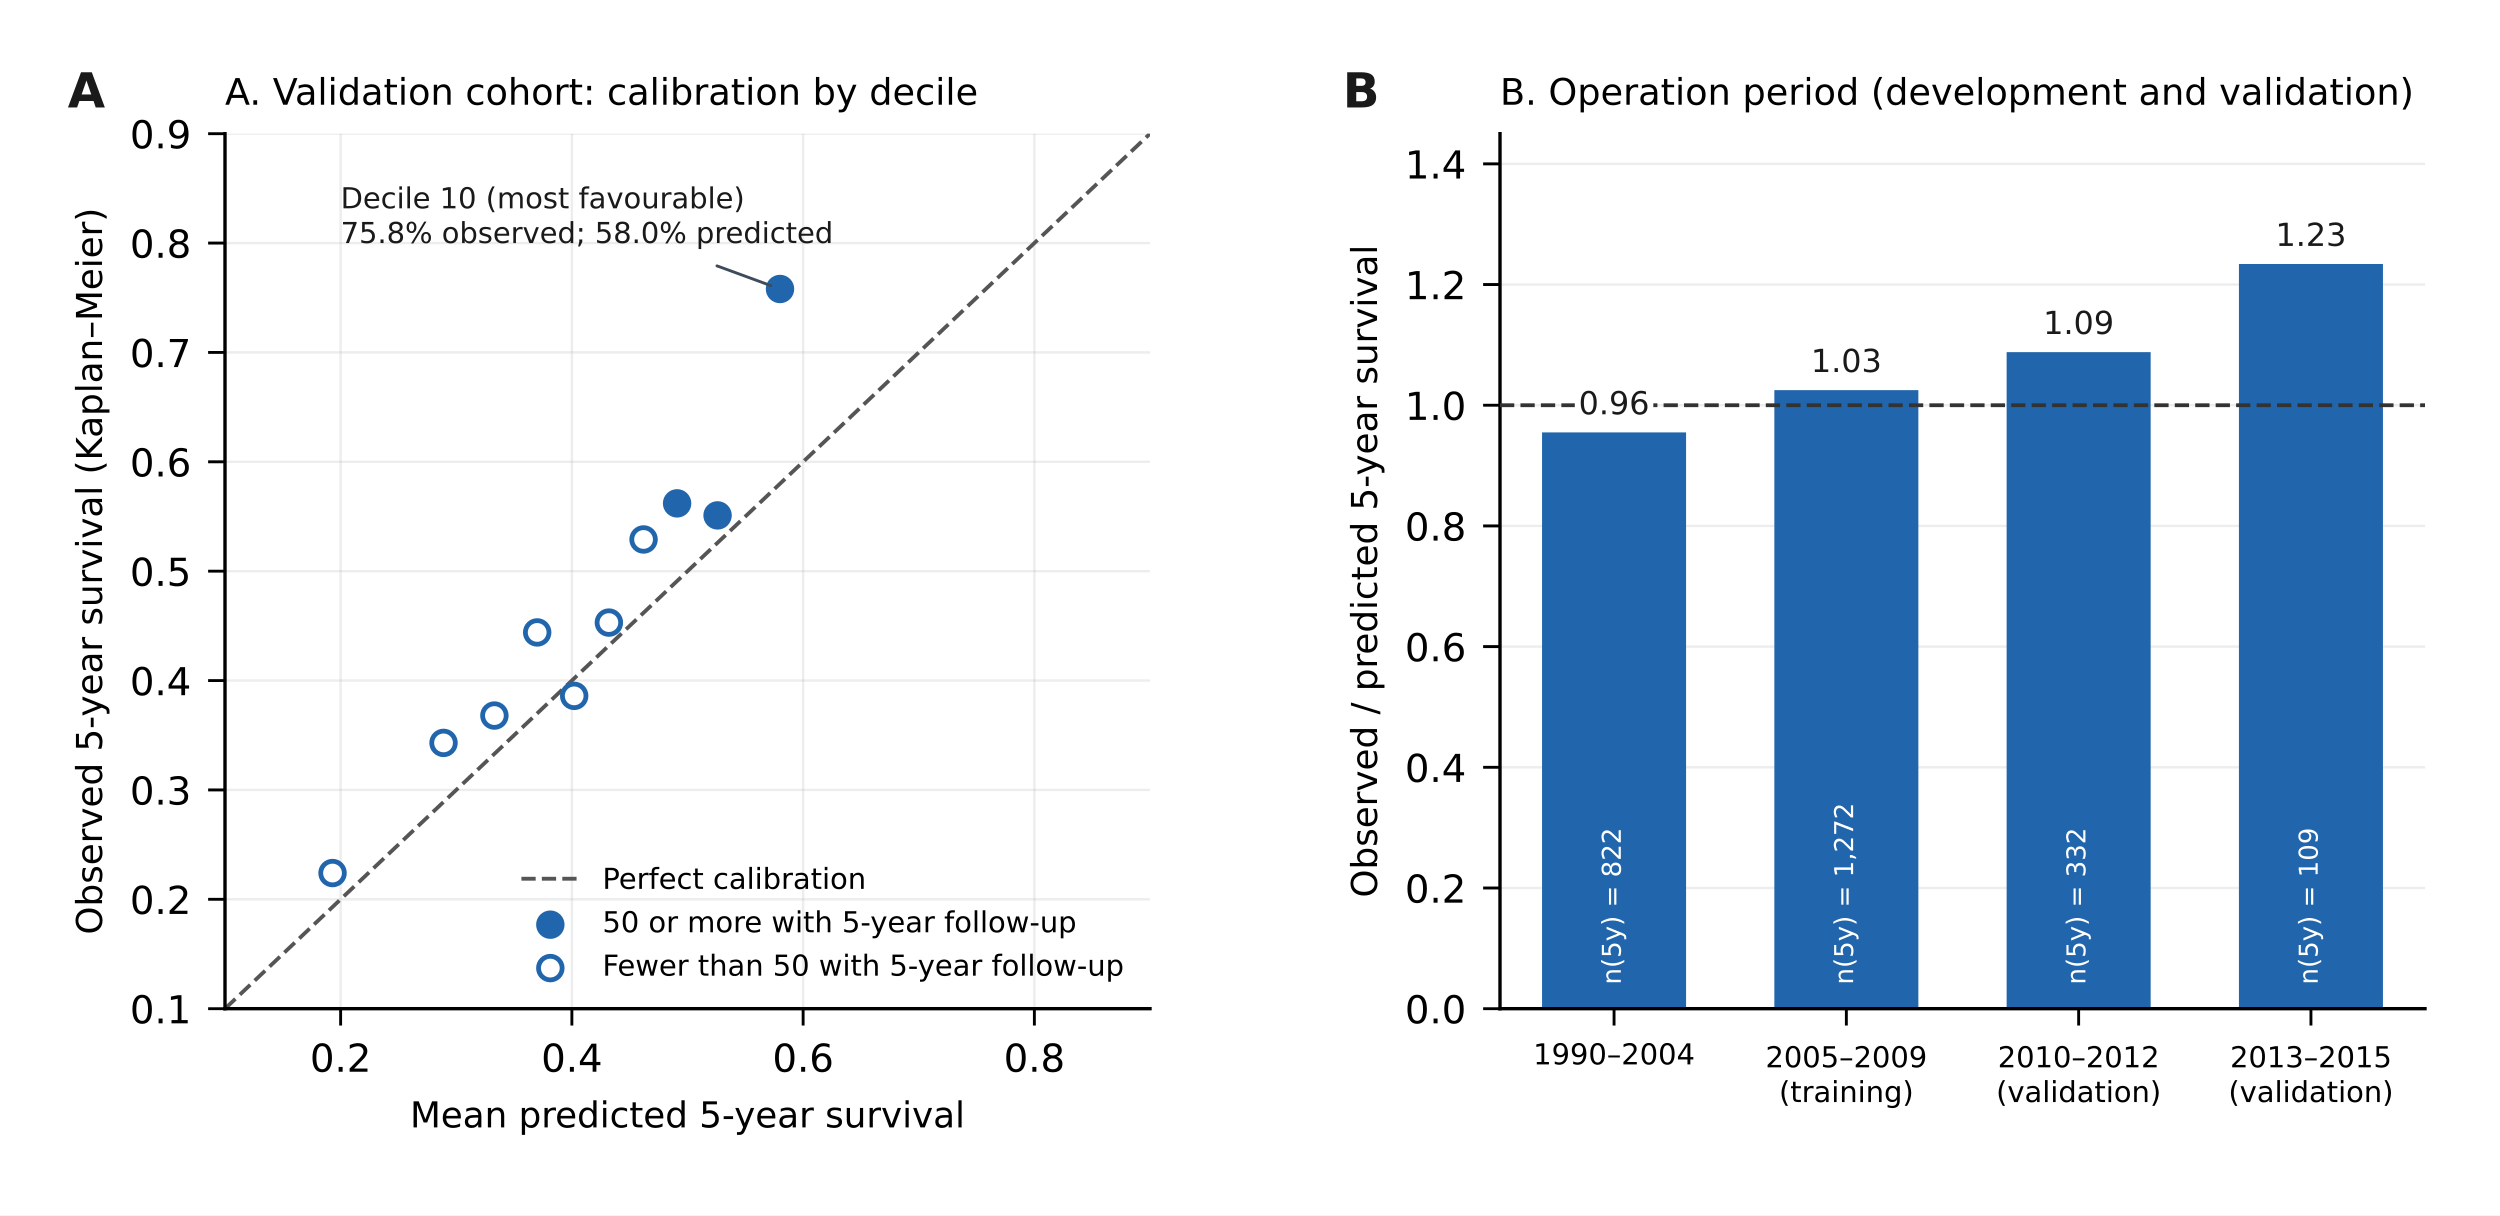
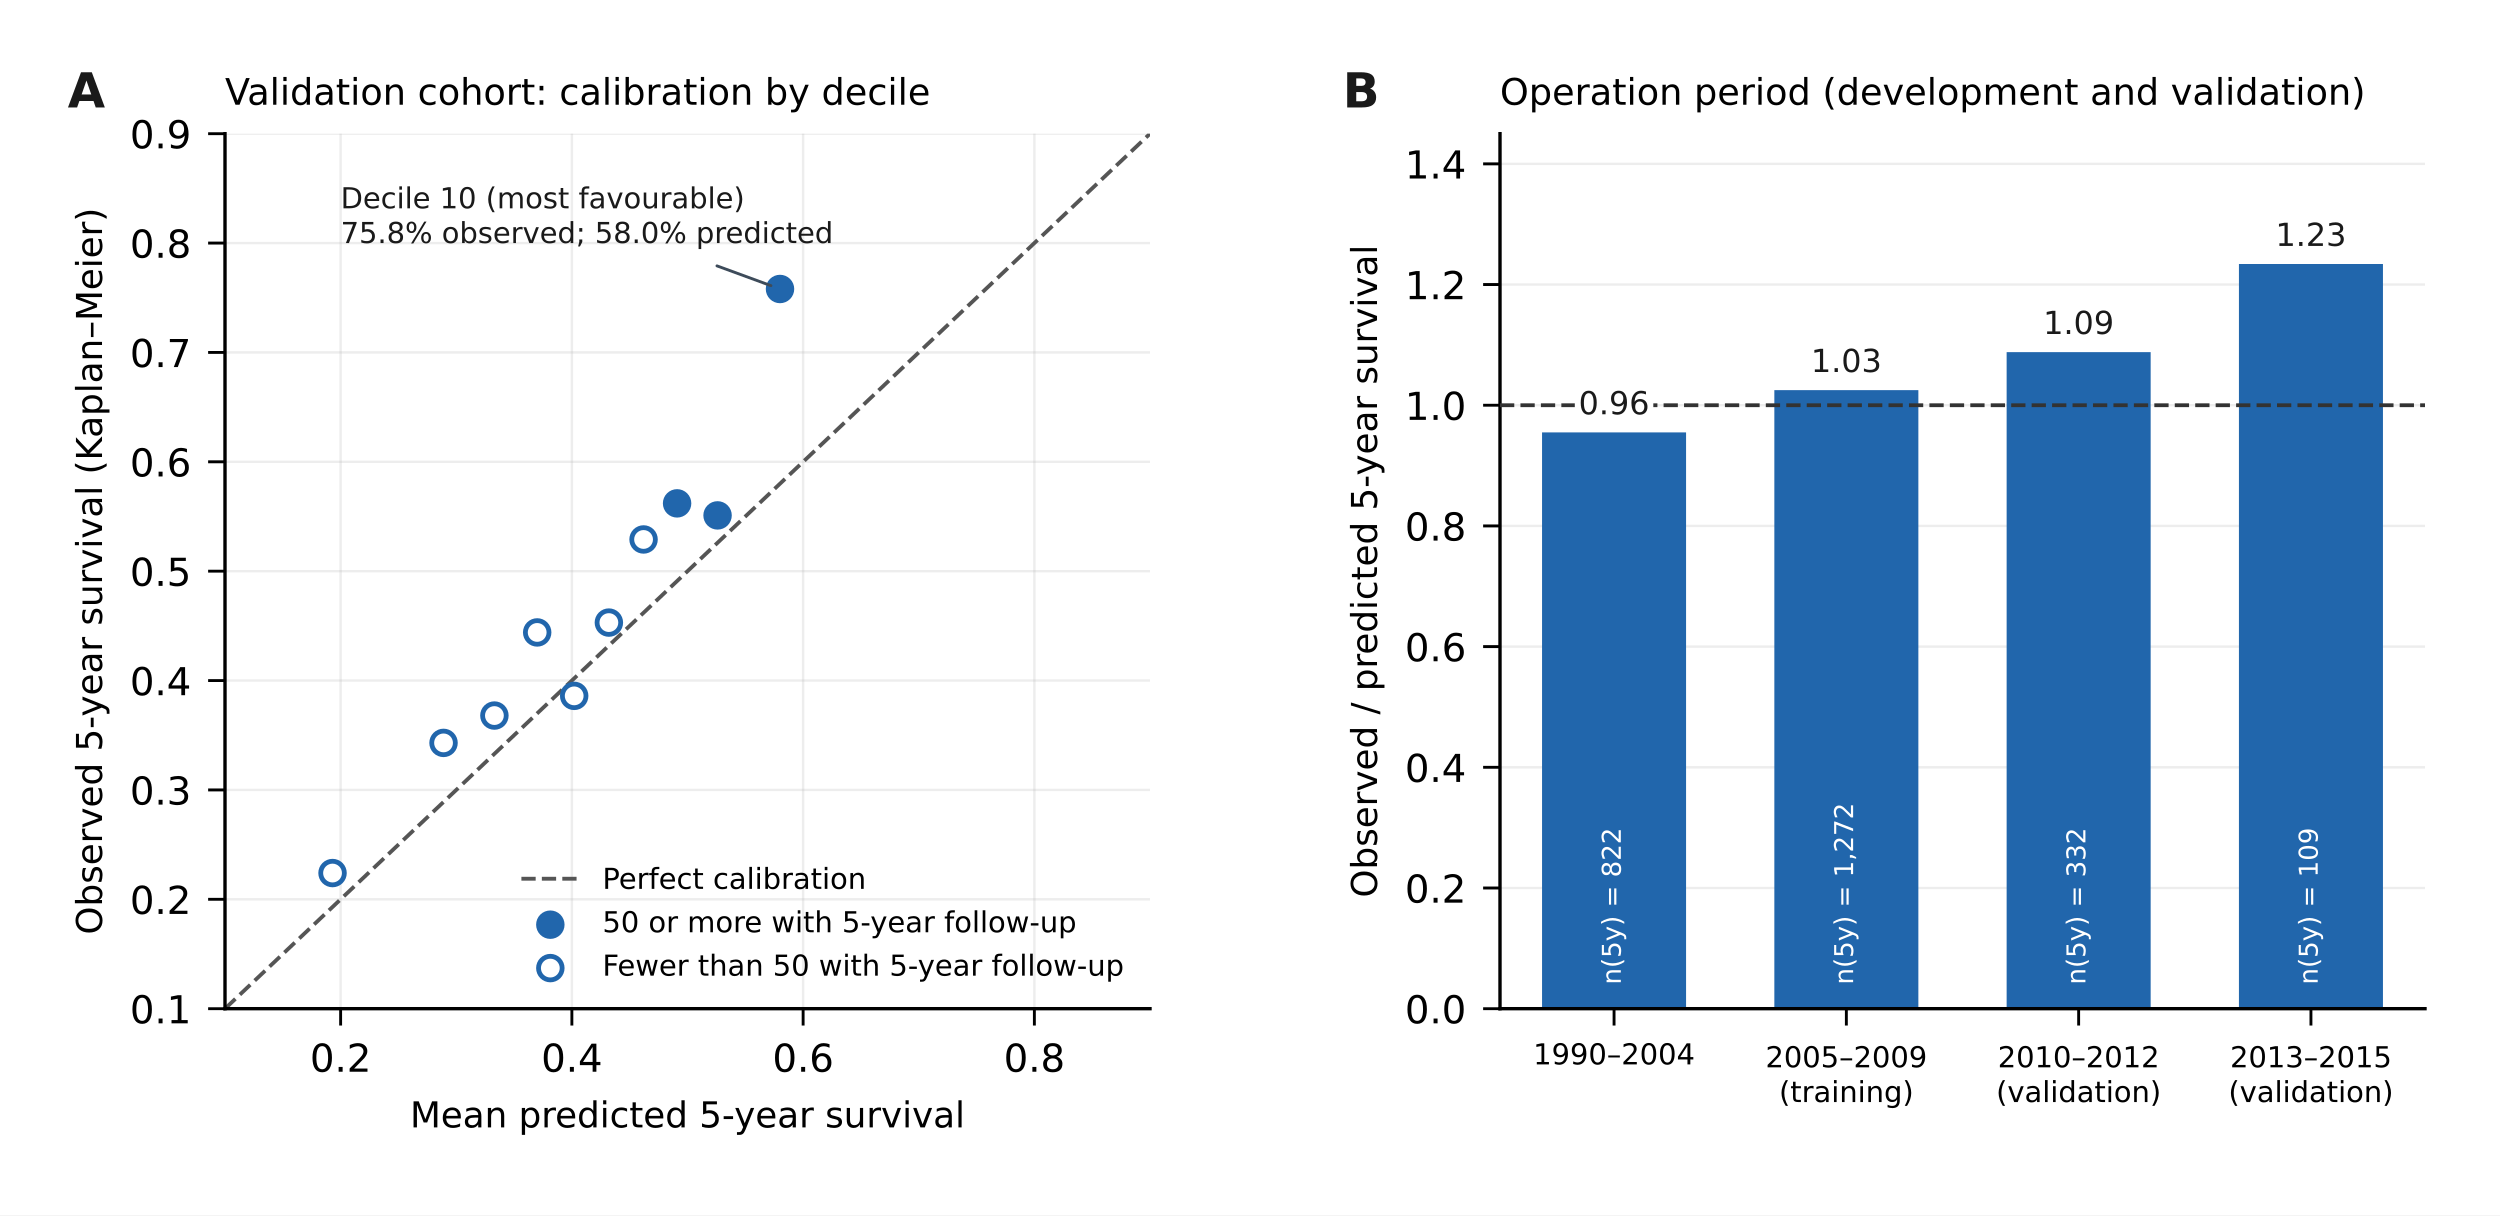
<svg xmlns="http://www.w3.org/2000/svg" xmlns:xlink="http://www.w3.org/1999/xlink" width="518.4pt" height="252pt" viewBox="0 0 518.4 252" version="1.1">
  <defs>
    <style type="text/css">*{stroke-linejoin: round; stroke-linecap: butt}</style>
  </defs>
  <g id="figure_1">
    <g id="patch_1">
      <path d="M 0 252  L 518.4 252  L 518.4 0  L 0 0  z " style="fill: #ffffff" />
    </g>
    <g id="axes_1">
      <g id="patch_2">
        <path d="M 46.656 209.16  L 238.464 209.16  L 238.464 27.72  L 46.656 27.72  z " style="fill: #ffffff" />
      </g>
      <g id="matplotlib.axis_1">
        <g id="xtick_1">
          <g id="line2d_1">
-             <path d="M 70.632 209.16  L 70.632 27.72  " clip-path="url(#p71b732b2de)" style="fill: none; stroke: #b0b0b0; stroke-opacity: 0.22; stroke-width: 0.5; stroke-linecap: square" />
+             <path d="M 70.632 209.16  L 70.632 27.72  " clip-path="url(#pbec23ece6a)" style="fill: none; stroke: #b0b0b0; stroke-opacity: 0.22; stroke-width: 0.5; stroke-linecap: square" />
          </g>
          <g id="line2d_2">
            <defs>
-               <path id="mff56f81a04" d="M 0 0  L 0 3.5  " style="stroke: #000000; stroke-width: 0.6" />
+               <path id="m0b544e9e5b" d="M 0 0  L 0 3.5  " style="stroke: #000000; stroke-width: 0.6" />
            </defs>
            <g>
-               <use xlink:href="#mff56f81a04" x="70.632" y="209.16" style="stroke: #000000; stroke-width: 0.6" />
+               <use xlink:href="#m0b544e9e5b" x="70.632" y="209.16" style="stroke: #000000; stroke-width: 0.6" />
            </g>
          </g>
          <g id="text_1">
            <text style="font-size: 8px; font-family: 'DejaVu Sans'; text-anchor: middle" x="70.632" y="222.238" transform="rotate(-0 70.632 222.2381)">0.2</text>
          </g>
        </g>
        <g id="xtick_2">
          <g id="line2d_3">
-             <path d="M 118.584 209.16  L 118.584 27.72  " clip-path="url(#p71b732b2de)" style="fill: none; stroke: #b0b0b0; stroke-opacity: 0.22; stroke-width: 0.5; stroke-linecap: square" />
+             <path d="M 118.584 209.16  L 118.584 27.72  " clip-path="url(#pbec23ece6a)" style="fill: none; stroke: #b0b0b0; stroke-opacity: 0.22; stroke-width: 0.5; stroke-linecap: square" />
          </g>
          <g id="line2d_4">
            <g>
-               <use xlink:href="#mff56f81a04" x="118.584" y="209.16" style="stroke: #000000; stroke-width: 0.6" />
+               <use xlink:href="#m0b544e9e5b" x="118.584" y="209.16" style="stroke: #000000; stroke-width: 0.6" />
            </g>
          </g>
          <g id="text_2">
            <text style="font-size: 8px; font-family: 'DejaVu Sans'; text-anchor: middle" x="118.584" y="222.238" transform="rotate(-0 118.584 222.2381)">0.4</text>
          </g>
        </g>
        <g id="xtick_3">
          <g id="line2d_5">
-             <path d="M 166.536 209.16  L 166.536 27.72  " clip-path="url(#p71b732b2de)" style="fill: none; stroke: #b0b0b0; stroke-opacity: 0.22; stroke-width: 0.5; stroke-linecap: square" />
+             <path d="M 166.536 209.16  L 166.536 27.72  " clip-path="url(#pbec23ece6a)" style="fill: none; stroke: #b0b0b0; stroke-opacity: 0.22; stroke-width: 0.5; stroke-linecap: square" />
          </g>
          <g id="line2d_6">
            <g>
-               <use xlink:href="#mff56f81a04" x="166.536" y="209.16" style="stroke: #000000; stroke-width: 0.6" />
+               <use xlink:href="#m0b544e9e5b" x="166.536" y="209.16" style="stroke: #000000; stroke-width: 0.6" />
            </g>
          </g>
          <g id="text_3">
            <text style="font-size: 8px; font-family: 'DejaVu Sans'; text-anchor: middle" x="166.536" y="222.238" transform="rotate(-0 166.536 222.2381)">0.6</text>
          </g>
        </g>
        <g id="xtick_4">
          <g id="line2d_7">
-             <path d="M 214.488 209.16  L 214.488 27.72  " clip-path="url(#p71b732b2de)" style="fill: none; stroke: #b0b0b0; stroke-opacity: 0.22; stroke-width: 0.5; stroke-linecap: square" />
+             <path d="M 214.488 209.16  L 214.488 27.72  " clip-path="url(#pbec23ece6a)" style="fill: none; stroke: #b0b0b0; stroke-opacity: 0.22; stroke-width: 0.5; stroke-linecap: square" />
          </g>
          <g id="line2d_8">
            <g>
-               <use xlink:href="#mff56f81a04" x="214.488" y="209.16" style="stroke: #000000; stroke-width: 0.6" />
+               <use xlink:href="#m0b544e9e5b" x="214.488" y="209.16" style="stroke: #000000; stroke-width: 0.6" />
            </g>
          </g>
          <g id="text_4">
            <text style="font-size: 8px; font-family: 'DejaVu Sans'; text-anchor: middle" x="214.488" y="222.238" transform="rotate(-0 214.488 222.2381)">0.8</text>
          </g>
        </g>
        <g id="text_5">
          <text style="font-size: 7.4px; font-family: 'DejaVu Sans'; text-anchor: middle" x="142.56" y="233.783" transform="rotate(-0 142.56 233.7828)">Mean predicted 5-year survival</text>
        </g>
      </g>
      <g id="matplotlib.axis_2">
        <g id="ytick_1">
          <g id="line2d_9">
-             <path d="M 46.656 209.16  L 238.464 209.16  " clip-path="url(#p71b732b2de)" style="fill: none; stroke: #b0b0b0; stroke-opacity: 0.22; stroke-width: 0.5; stroke-linecap: square" />
+             <path d="M 46.656 209.16  L 238.464 209.16  " clip-path="url(#pbec23ece6a)" style="fill: none; stroke: #b0b0b0; stroke-opacity: 0.22; stroke-width: 0.5; stroke-linecap: square" />
          </g>
          <g id="line2d_10">
            <defs>
-               <path id="ma562babab3" d="M 0 0  L -3.5 0  " style="stroke: #000000; stroke-width: 0.6" />
+               <path id="mecd8dc5de2" d="M 0 0  L -3.5 0  " style="stroke: #000000; stroke-width: 0.6" />
            </defs>
            <g>
-               <use xlink:href="#ma562babab3" x="46.656" y="209.16" style="stroke: #000000; stroke-width: 0.6" />
+               <use xlink:href="#mecd8dc5de2" x="46.656" y="209.16" style="stroke: #000000; stroke-width: 0.6" />
            </g>
          </g>
          <g id="text_6">
            <text style="font-size: 8px; font-family: 'DejaVu Sans'; text-anchor: end" x="39.656" y="212.199" transform="rotate(-0 39.656 212.1991)">0.1</text>
          </g>
        </g>
        <g id="ytick_2">
          <g id="line2d_11">
-             <path d="M 46.656 186.48  L 238.464 186.48  " clip-path="url(#p71b732b2de)" style="fill: none; stroke: #b0b0b0; stroke-opacity: 0.22; stroke-width: 0.5; stroke-linecap: square" />
+             <path d="M 46.656 186.48  L 238.464 186.48  " clip-path="url(#pbec23ece6a)" style="fill: none; stroke: #b0b0b0; stroke-opacity: 0.22; stroke-width: 0.5; stroke-linecap: square" />
          </g>
          <g id="line2d_12">
            <g>
-               <use xlink:href="#ma562babab3" x="46.656" y="186.48" style="stroke: #000000; stroke-width: 0.6" />
+               <use xlink:href="#mecd8dc5de2" x="46.656" y="186.48" style="stroke: #000000; stroke-width: 0.6" />
            </g>
          </g>
          <g id="text_7">
            <text style="font-size: 8px; font-family: 'DejaVu Sans'; text-anchor: end" x="39.656" y="189.519" transform="rotate(-0 39.656 189.5191)">0.2</text>
          </g>
        </g>
        <g id="ytick_3">
          <g id="line2d_13">
-             <path d="M 46.656 163.8  L 238.464 163.8  " clip-path="url(#p71b732b2de)" style="fill: none; stroke: #b0b0b0; stroke-opacity: 0.22; stroke-width: 0.5; stroke-linecap: square" />
+             <path d="M 46.656 163.8  L 238.464 163.8  " clip-path="url(#pbec23ece6a)" style="fill: none; stroke: #b0b0b0; stroke-opacity: 0.22; stroke-width: 0.5; stroke-linecap: square" />
          </g>
          <g id="line2d_14">
            <g>
-               <use xlink:href="#ma562babab3" x="46.656" y="163.8" style="stroke: #000000; stroke-width: 0.6" />
+               <use xlink:href="#mecd8dc5de2" x="46.656" y="163.8" style="stroke: #000000; stroke-width: 0.6" />
            </g>
          </g>
          <g id="text_8">
            <text style="font-size: 8px; font-family: 'DejaVu Sans'; text-anchor: end" x="39.656" y="166.839" transform="rotate(-0 39.656 166.8391)">0.3</text>
          </g>
        </g>
        <g id="ytick_4">
          <g id="line2d_15">
-             <path d="M 46.656 141.12  L 238.464 141.12  " clip-path="url(#p71b732b2de)" style="fill: none; stroke: #b0b0b0; stroke-opacity: 0.22; stroke-width: 0.5; stroke-linecap: square" />
+             <path d="M 46.656 141.12  L 238.464 141.12  " clip-path="url(#pbec23ece6a)" style="fill: none; stroke: #b0b0b0; stroke-opacity: 0.22; stroke-width: 0.5; stroke-linecap: square" />
          </g>
          <g id="line2d_16">
            <g>
-               <use xlink:href="#ma562babab3" x="46.656" y="141.12" style="stroke: #000000; stroke-width: 0.6" />
+               <use xlink:href="#mecd8dc5de2" x="46.656" y="141.12" style="stroke: #000000; stroke-width: 0.6" />
            </g>
          </g>
          <g id="text_9">
            <text style="font-size: 8px; font-family: 'DejaVu Sans'; text-anchor: end" x="39.656" y="144.159" transform="rotate(-0 39.656 144.1591)">0.4</text>
          </g>
        </g>
        <g id="ytick_5">
          <g id="line2d_17">
-             <path d="M 46.656 118.44  L 238.464 118.44  " clip-path="url(#p71b732b2de)" style="fill: none; stroke: #b0b0b0; stroke-opacity: 0.22; stroke-width: 0.5; stroke-linecap: square" />
+             <path d="M 46.656 118.44  L 238.464 118.44  " clip-path="url(#pbec23ece6a)" style="fill: none; stroke: #b0b0b0; stroke-opacity: 0.22; stroke-width: 0.5; stroke-linecap: square" />
          </g>
          <g id="line2d_18">
            <g>
-               <use xlink:href="#ma562babab3" x="46.656" y="118.44" style="stroke: #000000; stroke-width: 0.6" />
+               <use xlink:href="#mecd8dc5de2" x="46.656" y="118.44" style="stroke: #000000; stroke-width: 0.6" />
            </g>
          </g>
          <g id="text_10">
            <text style="font-size: 8px; font-family: 'DejaVu Sans'; text-anchor: end" x="39.656" y="121.479" transform="rotate(-0 39.656 121.4791)">0.5</text>
          </g>
        </g>
        <g id="ytick_6">
          <g id="line2d_19">
-             <path d="M 46.656 95.76  L 238.464 95.76  " clip-path="url(#p71b732b2de)" style="fill: none; stroke: #b0b0b0; stroke-opacity: 0.22; stroke-width: 0.5; stroke-linecap: square" />
+             <path d="M 46.656 95.76  L 238.464 95.76  " clip-path="url(#pbec23ece6a)" style="fill: none; stroke: #b0b0b0; stroke-opacity: 0.22; stroke-width: 0.5; stroke-linecap: square" />
          </g>
          <g id="line2d_20">
            <g>
-               <use xlink:href="#ma562babab3" x="46.656" y="95.76" style="stroke: #000000; stroke-width: 0.6" />
+               <use xlink:href="#mecd8dc5de2" x="46.656" y="95.76" style="stroke: #000000; stroke-width: 0.6" />
            </g>
          </g>
          <g id="text_11">
            <text style="font-size: 8px; font-family: 'DejaVu Sans'; text-anchor: end" x="39.656" y="98.799" transform="rotate(-0 39.656 98.79906)">0.6</text>
          </g>
        </g>
        <g id="ytick_7">
          <g id="line2d_21">
-             <path d="M 46.656 73.08  L 238.464 73.08  " clip-path="url(#p71b732b2de)" style="fill: none; stroke: #b0b0b0; stroke-opacity: 0.22; stroke-width: 0.5; stroke-linecap: square" />
+             <path d="M 46.656 73.08  L 238.464 73.08  " clip-path="url(#pbec23ece6a)" style="fill: none; stroke: #b0b0b0; stroke-opacity: 0.22; stroke-width: 0.5; stroke-linecap: square" />
          </g>
          <g id="line2d_22">
            <g>
-               <use xlink:href="#ma562babab3" x="46.656" y="73.08" style="stroke: #000000; stroke-width: 0.6" />
+               <use xlink:href="#mecd8dc5de2" x="46.656" y="73.08" style="stroke: #000000; stroke-width: 0.6" />
            </g>
          </g>
          <g id="text_12">
            <text style="font-size: 8px; font-family: 'DejaVu Sans'; text-anchor: end" x="39.656" y="76.119" transform="rotate(-0 39.656 76.11906)">0.7</text>
          </g>
        </g>
        <g id="ytick_8">
          <g id="line2d_23">
-             <path d="M 46.656 50.4  L 238.464 50.4  " clip-path="url(#p71b732b2de)" style="fill: none; stroke: #b0b0b0; stroke-opacity: 0.22; stroke-width: 0.5; stroke-linecap: square" />
+             <path d="M 46.656 50.4  L 238.464 50.4  " clip-path="url(#pbec23ece6a)" style="fill: none; stroke: #b0b0b0; stroke-opacity: 0.22; stroke-width: 0.5; stroke-linecap: square" />
          </g>
          <g id="line2d_24">
            <g>
-               <use xlink:href="#ma562babab3" x="46.656" y="50.4" style="stroke: #000000; stroke-width: 0.6" />
+               <use xlink:href="#mecd8dc5de2" x="46.656" y="50.4" style="stroke: #000000; stroke-width: 0.6" />
            </g>
          </g>
          <g id="text_13">
            <text style="font-size: 8px; font-family: 'DejaVu Sans'; text-anchor: end" x="39.656" y="53.439" transform="rotate(-0 39.656 53.43906)">0.8</text>
          </g>
        </g>
        <g id="ytick_9">
          <g id="line2d_25">
-             <path d="M 46.656 27.72  L 238.464 27.72  " clip-path="url(#p71b732b2de)" style="fill: none; stroke: #b0b0b0; stroke-opacity: 0.22; stroke-width: 0.5; stroke-linecap: square" />
+             <path d="M 46.656 27.72  L 238.464 27.72  " clip-path="url(#pbec23ece6a)" style="fill: none; stroke: #b0b0b0; stroke-opacity: 0.22; stroke-width: 0.5; stroke-linecap: square" />
          </g>
          <g id="line2d_26">
            <g>
-               <use xlink:href="#ma562babab3" x="46.656" y="27.72" style="stroke: #000000; stroke-width: 0.6" />
+               <use xlink:href="#mecd8dc5de2" x="46.656" y="27.72" style="stroke: #000000; stroke-width: 0.6" />
            </g>
          </g>
          <g id="text_14">
            <text style="font-size: 8px; font-family: 'DejaVu Sans'; text-anchor: end" x="39.656" y="30.759" transform="rotate(-0 39.656 30.75906)">0.9</text>
          </g>
        </g>
        <g id="text_15">
          <text style="font-size: 7.4px; font-family: 'DejaVu Sans'; text-anchor: middle" x="21.156" y="118.44" transform="rotate(-90 21.15577 118.44)">Observed 5-year survival (Kaplan–Meier)</text>
        </g>
      </g>
      <g id="line2d_27">
-         <path d="M 46.656 209.16  L 238.464 27.72  " clip-path="url(#p71b732b2de)" style="fill: none; stroke-dasharray: 2.96,1.28; stroke-dashoffset: 0; stroke: #555555; stroke-width: 0.8" />
+         <path d="M 46.656 209.16  L 238.464 27.72  " clip-path="url(#pbec23ece6a)" style="fill: none; stroke-dasharray: 2.96,1.28; stroke-dashoffset: 0; stroke: #555555; stroke-width: 0.8" />
      </g>
      <g id="patch_3">
        <path d="M 46.656 209.16  L 46.656 27.72  " style="fill: none; stroke: #000000; stroke-width: 0.7; stroke-linejoin: miter; stroke-linecap: square" />
      </g>
      <g id="patch_4">
        <path d="M 46.656 209.16  L 238.464 209.16  " style="fill: none; stroke: #000000; stroke-width: 0.7; stroke-linejoin: miter; stroke-linecap: square" />
      </g>
      <g id="PathCollection_1">
        <defs>
-           <path id="me950be2b32" d="M 0 2.449  C 0.65 2.449 1.273 2.191 1.732 1.732  C 2.191 1.273 2.449 0.65 2.449 0  C 2.449 -0.65 2.191 -1.273 1.732 -1.732  C 1.273 -2.191 0.65 -2.449 0 -2.449  C -0.65 -2.449 -1.273 -2.191 -1.732 -1.732  C -2.191 -1.273 -2.449 -0.65 -2.449 0  C -2.449 0.65 -2.191 1.273 -1.732 1.732  C -1.273 2.191 -0.65 2.449 0 2.449  z " style="stroke: #2166ac" />
+           <path id="mf24718de9a" d="M 0 2.449  C 0.65 2.449 1.273 2.191 1.732 1.732  C 2.191 1.273 2.449 0.65 2.449 0  C 2.449 -0.65 2.191 -1.273 1.732 -1.732  C 1.273 -2.191 0.65 -2.449 0 -2.449  C -0.65 -2.449 -1.273 -2.191 -1.732 -1.732  C -2.191 -1.273 -2.449 -0.65 -2.449 0  C -2.449 0.65 -2.191 1.273 -1.732 1.732  C -1.273 2.191 -0.65 2.449 0 2.449  z " style="stroke: #2166ac" />
        </defs>
-         <g clip-path="url(#p71b732b2de)">
-           <use xlink:href="#me950be2b32" x="140.402" y="104.378" style="fill: #2166ac; stroke: #2166ac" />
-           <use xlink:href="#me950be2b32" x="148.794" y="106.873" style="fill: #2166ac; stroke: #2166ac" />
-           <use xlink:href="#me950be2b32" x="161.741" y="59.926" style="fill: #2166ac; stroke: #2166ac" />
+         <g clip-path="url(#pbec23ece6a)">
+           <use xlink:href="#mf24718de9a" x="140.402" y="104.378" style="fill: #2166ac; stroke: #2166ac" />
+           <use xlink:href="#mf24718de9a" x="148.794" y="106.873" style="fill: #2166ac; stroke: #2166ac" />
+           <use xlink:href="#mf24718de9a" x="161.741" y="59.926" style="fill: #2166ac; stroke: #2166ac" />
        </g>
      </g>
      <g id="PathCollection_2">
        <defs>
-           <path id="m73d739a0eb" d="M 0 2.449  C 0.65 2.449 1.273 2.191 1.732 1.732  C 2.191 1.273 2.449 0.65 2.449 0  C 2.449 -0.65 2.191 -1.273 1.732 -1.732  C 1.273 -2.191 0.65 -2.449 0 -2.449  C -0.65 -2.449 -1.273 -2.191 -1.732 -1.732  C -2.191 -1.273 -2.449 -0.65 -2.449 0  C -2.449 0.65 -2.191 1.273 -1.732 1.732  C -1.273 2.191 -0.65 2.449 0 2.449  z " style="stroke: #2166ac" />
+           <path id="maf9acb685b" d="M 0 2.449  C 0.65 2.449 1.273 2.191 1.732 1.732  C 2.191 1.273 2.449 0.65 2.449 0  C 2.449 -0.65 2.191 -1.273 1.732 -1.732  C 1.273 -2.191 0.65 -2.449 0 -2.449  C -0.65 -2.449 -1.273 -2.191 -1.732 -1.732  C -2.191 -1.273 -2.449 -0.65 -2.449 0  C -2.449 0.65 -2.191 1.273 -1.732 1.732  C -1.273 2.191 -0.65 2.449 0 2.449  z " style="stroke: #2166ac" />
        </defs>
-         <g clip-path="url(#p71b732b2de)">
-           <use xlink:href="#m73d739a0eb" x="68.954" y="181.037" style="fill: #ffffff; stroke: #2166ac" />
-           <use xlink:href="#m73d739a0eb" x="91.971" y="154.048" style="fill: #ffffff; stroke: #2166ac" />
-           <use xlink:href="#m73d739a0eb" x="102.52" y="148.378" style="fill: #ffffff; stroke: #2166ac" />
-           <use xlink:href="#m73d739a0eb" x="111.391" y="131.141" style="fill: #ffffff; stroke: #2166ac" />
-           <use xlink:href="#m73d739a0eb" x="119.064" y="144.295" style="fill: #ffffff; stroke: #2166ac" />
-           <use xlink:href="#m73d739a0eb" x="126.256" y="129.1" style="fill: #ffffff; stroke: #2166ac" />
-           <use xlink:href="#m73d739a0eb" x="133.449" y="111.863" style="fill: #ffffff; stroke: #2166ac" />
+         <g clip-path="url(#pbec23ece6a)">
+           <use xlink:href="#maf9acb685b" x="68.954" y="181.037" style="fill: #ffffff; stroke: #2166ac" />
+           <use xlink:href="#maf9acb685b" x="91.971" y="154.048" style="fill: #ffffff; stroke: #2166ac" />
+           <use xlink:href="#maf9acb685b" x="102.52" y="148.378" style="fill: #ffffff; stroke: #2166ac" />
+           <use xlink:href="#maf9acb685b" x="111.391" y="131.141" style="fill: #ffffff; stroke: #2166ac" />
+           <use xlink:href="#maf9acb685b" x="119.064" y="144.295" style="fill: #ffffff; stroke: #2166ac" />
+           <use xlink:href="#maf9acb685b" x="126.256" y="129.1" style="fill: #ffffff; stroke: #2166ac" />
+           <use xlink:href="#maf9acb685b" x="133.449" y="111.863" style="fill: #ffffff; stroke: #2166ac" />
        </g>
      </g>
      <g id="patch_5">
        <path d="M 148.672 55.132  Q 154.267 57.184 159.862 59.236  " style="fill: none; stroke: #3d4b5a; stroke-width: 0.6; stroke-linecap: round" />
      </g>
      <g id="text_16">
        <text style="font-size: 6px; font-family: 'DejaVu Sans'; fill: #1a1a1a" transform="translate(70.632 43.19836)">Decile 10 (most favourable)</text>
        <text style="font-size: 6px; font-family: 'DejaVu Sans'; fill: #1a1a1a" transform="translate(70.632 50.4)">75.8% observed; 58.0% predicted</text>
      </g>
      <g id="text_17">
        <text style="font-weight: 700; font-size: 10px; font-family: 'DejaVu Sans'; text-anchor: start; fill: #1a1a1a" x="14.049" y="22.277" transform="rotate(-0 14.04864 22.2768)">A</text>
      </g>
      <g id="text_18">
-         <text style="font-size: 7.6px; font-family: 'DejaVu Sans'; text-anchor: start" x="46.656" y="21.72" transform="rotate(-0 46.656 21.72)">A. Validation cohort: calibration by decile</text>
+         <text style="font-size: 7.6px; font-family: 'DejaVu Sans'; text-anchor: start" x="46.656" y="21.72" transform="rotate(-0 46.656 21.72)">Validation cohort: calibration by decile</text>
      </g>
      <g id="legend_1">
        <g id="line2d_28">
          <path d="M 108.117 182.218  L 114.117 182.218  L 120.117 182.218  " style="fill: none; stroke-dasharray: 2.96,1.28; stroke-dashoffset: 0; stroke: #555555; stroke-width: 0.8" />
        </g>
        <g id="text_19">
          <text style="font-size: 6px; font-family: 'DejaVu Sans'; text-anchor: start" x="124.917" y="184.318" transform="rotate(-0 124.9168 184.3177)">Perfect calibration</text>
        </g>
        <g id="PathCollection_3">
          <g>
-             <use xlink:href="#me950be2b32" x="114.117" y="191.743" style="fill: #2166ac; stroke: #2166ac" />
+             <use xlink:href="#mf24718de9a" x="114.117" y="191.743" style="fill: #2166ac; stroke: #2166ac" />
          </g>
        </g>
        <g id="text_20">
          <text style="font-size: 6px; font-family: 'DejaVu Sans'; text-anchor: start" x="124.917" y="193.318" transform="rotate(-0 124.9168 193.3181)">50 or more with 5-year follow-up</text>
        </g>
        <g id="PathCollection_4">
          <g>
-             <use xlink:href="#m73d739a0eb" x="114.117" y="200.744" style="fill: #ffffff; stroke: #2166ac" />
+             <use xlink:href="#maf9acb685b" x="114.117" y="200.744" style="fill: #ffffff; stroke: #2166ac" />
          </g>
        </g>
        <g id="text_21">
          <text style="font-size: 6px; font-family: 'DejaVu Sans'; text-anchor: start" x="124.917" y="202.319" transform="rotate(-0 124.9168 202.3186)">Fewer than 50 with 5-year follow-up</text>
        </g>
      </g>
    </g>
    <g id="axes_2">
      <g id="patch_6">
        <path d="M 311.04 209.16  L 502.848 209.16  L 502.848 27.72  L 311.04 27.72  z " style="fill: #ffffff" />
      </g>
      <g id="matplotlib.axis_3">
        <g id="xtick_5">
          <g id="line2d_29">
            <g>
-               <use xlink:href="#mff56f81a04" x="334.691" y="209.16" style="stroke: #000000; stroke-width: 0.6" />
+               <use xlink:href="#m0b544e9e5b" x="334.691" y="209.16" style="stroke: #000000; stroke-width: 0.6" />
            </g>
          </g>
          <g id="text_22">
            <text style="font-size: 6px; font-family: 'DejaVu Sans'; text-anchor: middle" x="334.691" y="220.719" transform="rotate(-0 334.6909 220.7186)">1990–2004</text>
          </g>
        </g>
        <g id="xtick_6">
          <g id="line2d_30">
            <g>
-               <use xlink:href="#mff56f81a04" x="382.86" y="209.16" style="stroke: #000000; stroke-width: 0.6" />
+               <use xlink:href="#m0b544e9e5b" x="382.86" y="209.16" style="stroke: #000000; stroke-width: 0.6" />
            </g>
          </g>
          <g id="text_23">
            <text style="font-size: 6px; font-family: 'DejaVu Sans'" transform="translate(366.0896 221.3192)">2005–2009</text>
            <text style="font-size: 6px; font-family: 'DejaVu Sans'" transform="translate(368.897 228.5208)">(training)</text>
          </g>
        </g>
        <g id="xtick_7">
          <g id="line2d_31">
            <g>
-               <use xlink:href="#mff56f81a04" x="431.028" y="209.16" style="stroke: #000000; stroke-width: 0.6" />
+               <use xlink:href="#m0b544e9e5b" x="431.028" y="209.16" style="stroke: #000000; stroke-width: 0.6" />
            </g>
          </g>
          <g id="text_24">
            <text style="font-size: 6px; font-family: 'DejaVu Sans'" transform="translate(414.2584 221.3192)">2010–2012</text>
            <text style="font-size: 6px; font-family: 'DejaVu Sans'" transform="translate(413.9171 228.5208)">(validation)</text>
          </g>
        </g>
        <g id="xtick_8">
          <g id="line2d_32">
            <g>
-               <use xlink:href="#mff56f81a04" x="479.197" y="209.16" style="stroke: #000000; stroke-width: 0.6" />
+               <use xlink:href="#m0b544e9e5b" x="479.197" y="209.16" style="stroke: #000000; stroke-width: 0.6" />
            </g>
          </g>
          <g id="text_25">
            <text style="font-size: 6px; font-family: 'DejaVu Sans'" transform="translate(462.4271 221.3192)">2013–2015</text>
            <text style="font-size: 6px; font-family: 'DejaVu Sans'" transform="translate(462.0859 228.5208)">(validation)</text>
          </g>
        </g>
      </g>
      <g id="matplotlib.axis_4">
        <g id="ytick_10">
          <g id="line2d_33">
-             <path d="M 311.04 209.16  L 502.848 209.16  " clip-path="url(#pc94987d1aa)" style="fill: none; stroke: #b0b0b0; stroke-opacity: 0.22; stroke-width: 0.5; stroke-linecap: square" />
+             <path d="M 311.04 209.16  L 502.848 209.16  " clip-path="url(#p25c445fe70)" style="fill: none; stroke: #b0b0b0; stroke-opacity: 0.22; stroke-width: 0.5; stroke-linecap: square" />
          </g>
          <g id="line2d_34">
            <g>
-               <use xlink:href="#ma562babab3" x="311.04" y="209.16" style="stroke: #000000; stroke-width: 0.6" />
+               <use xlink:href="#mecd8dc5de2" x="311.04" y="209.16" style="stroke: #000000; stroke-width: 0.6" />
            </g>
          </g>
          <g id="text_26">
            <text style="font-size: 8px; font-family: 'DejaVu Sans'; text-anchor: end" x="304.04" y="212.199" transform="rotate(-0 304.04 212.1991)">0.0</text>
          </g>
        </g>
        <g id="ytick_11">
          <g id="line2d_35">
-             <path d="M 311.04 184.134  L 502.848 184.134  " clip-path="url(#pc94987d1aa)" style="fill: none; stroke: #b0b0b0; stroke-opacity: 0.22; stroke-width: 0.5; stroke-linecap: square" />
+             <path d="M 311.04 184.134  L 502.848 184.134  " clip-path="url(#p25c445fe70)" style="fill: none; stroke: #b0b0b0; stroke-opacity: 0.22; stroke-width: 0.5; stroke-linecap: square" />
          </g>
          <g id="line2d_36">
            <g>
-               <use xlink:href="#ma562babab3" x="311.04" y="184.134" style="stroke: #000000; stroke-width: 0.6" />
+               <use xlink:href="#mecd8dc5de2" x="311.04" y="184.134" style="stroke: #000000; stroke-width: 0.6" />
            </g>
          </g>
          <g id="text_27">
            <text style="font-size: 8px; font-family: 'DejaVu Sans'; text-anchor: end" x="304.04" y="187.173" transform="rotate(-0 304.04 187.1729)">0.2</text>
          </g>
        </g>
        <g id="ytick_12">
          <g id="line2d_37">
-             <path d="M 311.04 159.108  L 502.848 159.108  " clip-path="url(#pc94987d1aa)" style="fill: none; stroke: #b0b0b0; stroke-opacity: 0.22; stroke-width: 0.5; stroke-linecap: square" />
+             <path d="M 311.04 159.108  L 502.848 159.108  " clip-path="url(#p25c445fe70)" style="fill: none; stroke: #b0b0b0; stroke-opacity: 0.22; stroke-width: 0.5; stroke-linecap: square" />
          </g>
          <g id="line2d_38">
            <g>
-               <use xlink:href="#ma562babab3" x="311.04" y="159.108" style="stroke: #000000; stroke-width: 0.6" />
+               <use xlink:href="#mecd8dc5de2" x="311.04" y="159.108" style="stroke: #000000; stroke-width: 0.6" />
            </g>
          </g>
          <g id="text_28">
            <text style="font-size: 8px; font-family: 'DejaVu Sans'; text-anchor: end" x="304.04" y="162.147" transform="rotate(-0 304.04 162.1466)">0.4</text>
          </g>
        </g>
        <g id="ytick_13">
          <g id="line2d_39">
-             <path d="M 311.04 134.081  L 502.848 134.081  " clip-path="url(#pc94987d1aa)" style="fill: none; stroke: #b0b0b0; stroke-opacity: 0.22; stroke-width: 0.5; stroke-linecap: square" />
+             <path d="M 311.04 134.081  L 502.848 134.081  " clip-path="url(#p25c445fe70)" style="fill: none; stroke: #b0b0b0; stroke-opacity: 0.22; stroke-width: 0.5; stroke-linecap: square" />
          </g>
          <g id="line2d_40">
            <g>
-               <use xlink:href="#ma562babab3" x="311.04" y="134.081" style="stroke: #000000; stroke-width: 0.6" />
+               <use xlink:href="#mecd8dc5de2" x="311.04" y="134.081" style="stroke: #000000; stroke-width: 0.6" />
            </g>
          </g>
          <g id="text_29">
            <text style="font-size: 8px; font-family: 'DejaVu Sans'; text-anchor: end" x="304.04" y="137.12" transform="rotate(-0 304.04 137.1204)">0.6</text>
          </g>
        </g>
        <g id="ytick_14">
          <g id="line2d_41">
-             <path d="M 311.04 109.055  L 502.848 109.055  " clip-path="url(#pc94987d1aa)" style="fill: none; stroke: #b0b0b0; stroke-opacity: 0.22; stroke-width: 0.5; stroke-linecap: square" />
+             <path d="M 311.04 109.055  L 502.848 109.055  " clip-path="url(#p25c445fe70)" style="fill: none; stroke: #b0b0b0; stroke-opacity: 0.22; stroke-width: 0.5; stroke-linecap: square" />
          </g>
          <g id="line2d_42">
            <g>
-               <use xlink:href="#ma562babab3" x="311.04" y="109.055" style="stroke: #000000; stroke-width: 0.6" />
+               <use xlink:href="#mecd8dc5de2" x="311.04" y="109.055" style="stroke: #000000; stroke-width: 0.6" />
            </g>
          </g>
          <g id="text_30">
            <text style="font-size: 8px; font-family: 'DejaVu Sans'; text-anchor: end" x="304.04" y="112.094" transform="rotate(-0 304.04 112.0942)">0.8</text>
          </g>
        </g>
        <g id="ytick_15">
          <g id="line2d_43">
-             <path d="M 311.04 84.029  L 502.848 84.029  " clip-path="url(#pc94987d1aa)" style="fill: none; stroke: #b0b0b0; stroke-opacity: 0.22; stroke-width: 0.5; stroke-linecap: square" />
+             <path d="M 311.04 84.029  L 502.848 84.029  " clip-path="url(#p25c445fe70)" style="fill: none; stroke: #b0b0b0; stroke-opacity: 0.22; stroke-width: 0.5; stroke-linecap: square" />
          </g>
          <g id="line2d_44">
            <g>
-               <use xlink:href="#ma562babab3" x="311.04" y="84.029" style="stroke: #000000; stroke-width: 0.6" />
+               <use xlink:href="#mecd8dc5de2" x="311.04" y="84.029" style="stroke: #000000; stroke-width: 0.6" />
            </g>
          </g>
          <g id="text_31">
            <text style="font-size: 8px; font-family: 'DejaVu Sans'; text-anchor: end" x="304.04" y="87.068" transform="rotate(-0 304.04 87.06803)">1.0</text>
          </g>
        </g>
        <g id="ytick_16">
          <g id="line2d_45">
-             <path d="M 311.04 59.003  L 502.848 59.003  " clip-path="url(#pc94987d1aa)" style="fill: none; stroke: #b0b0b0; stroke-opacity: 0.22; stroke-width: 0.5; stroke-linecap: square" />
+             <path d="M 311.04 59.003  L 502.848 59.003  " clip-path="url(#p25c445fe70)" style="fill: none; stroke: #b0b0b0; stroke-opacity: 0.22; stroke-width: 0.5; stroke-linecap: square" />
          </g>
          <g id="line2d_46">
            <g>
-               <use xlink:href="#ma562babab3" x="311.04" y="59.003" style="stroke: #000000; stroke-width: 0.6" />
+               <use xlink:href="#mecd8dc5de2" x="311.04" y="59.003" style="stroke: #000000; stroke-width: 0.6" />
            </g>
          </g>
          <g id="text_32">
            <text style="font-size: 8px; font-family: 'DejaVu Sans'; text-anchor: end" x="304.04" y="62.042" transform="rotate(-0 304.04 62.04182)">1.2</text>
          </g>
        </g>
        <g id="ytick_17">
          <g id="line2d_47">
-             <path d="M 311.04 33.977  L 502.848 33.977  " clip-path="url(#pc94987d1aa)" style="fill: none; stroke: #b0b0b0; stroke-opacity: 0.22; stroke-width: 0.5; stroke-linecap: square" />
+             <path d="M 311.04 33.977  L 502.848 33.977  " clip-path="url(#p25c445fe70)" style="fill: none; stroke: #b0b0b0; stroke-opacity: 0.22; stroke-width: 0.5; stroke-linecap: square" />
          </g>
          <g id="line2d_48">
            <g>
-               <use xlink:href="#ma562babab3" x="311.04" y="33.977" style="stroke: #000000; stroke-width: 0.6" />
+               <use xlink:href="#mecd8dc5de2" x="311.04" y="33.977" style="stroke: #000000; stroke-width: 0.6" />
            </g>
          </g>
          <g id="text_33">
            <text style="font-size: 8px; font-family: 'DejaVu Sans'; text-anchor: end" x="304.04" y="37.016" transform="rotate(-0 304.04 37.01561)">1.4</text>
          </g>
        </g>
        <g id="text_34">
          <text style="font-size: 7.4px; font-family: 'DejaVu Sans'; text-anchor: middle" x="285.54" y="118.44" transform="rotate(-90 285.5398 118.44)">Observed / predicted 5-year survival</text>
        </g>
      </g>
      <g id="patch_7">
-         <path d="M 319.759 209.16  L 349.623 209.16  L 349.623 89.66  L 319.759 89.66  z " clip-path="url(#pc94987d1aa)" style="fill: #2166ac" />
+         <path d="M 319.759 209.16  L 349.623 209.16  L 349.623 89.66  L 319.759 89.66  z " clip-path="url(#p25c445fe70)" style="fill: #2166ac" />
      </g>
      <g id="patch_8">
-         <path d="M 367.927 209.16  L 397.792 209.16  L 397.792 80.901  L 367.927 80.901  z " clip-path="url(#pc94987d1aa)" style="fill: #2166ac" />
+         <path d="M 367.927 209.16  L 397.792 209.16  L 397.792 80.901  L 367.927 80.901  z " clip-path="url(#p25c445fe70)" style="fill: #2166ac" />
      </g>
      <g id="patch_9">
-         <path d="M 416.096 209.16  L 445.961 209.16  L 445.961 73.017  L 416.096 73.017  z " clip-path="url(#pc94987d1aa)" style="fill: #2166ac" />
+         <path d="M 416.096 209.16  L 445.961 209.16  L 445.961 73.017  L 416.096 73.017  z " clip-path="url(#p25c445fe70)" style="fill: #2166ac" />
      </g>
      <g id="patch_10">
-         <path d="M 464.265 209.16  L 494.129 209.16  L 494.129 54.748  L 464.265 54.748  z " clip-path="url(#pc94987d1aa)" style="fill: #2166ac" />
+         <path d="M 464.265 209.16  L 494.129 209.16  L 494.129 54.748  L 464.265 54.748  z " clip-path="url(#p25c445fe70)" style="fill: #2166ac" />
      </g>
      <g id="patch_11">
        <path d="M 311.04 209.16  L 311.04 27.72  " style="fill: none; stroke: #000000; stroke-width: 0.7; stroke-linejoin: miter; stroke-linecap: square" />
      </g>
      <g id="patch_12">
        <path d="M 311.04 209.16  L 502.848 209.16  " style="fill: none; stroke: #000000; stroke-width: 0.7; stroke-linejoin: miter; stroke-linecap: square" />
      </g>
      <g id="line2d_49">
-         <path d="M 311.04 84.029  L 502.848 84.029  " clip-path="url(#pc94987d1aa)" style="fill: none; stroke-dasharray: 2.96,1.28; stroke-dashoffset: 0; stroke: #333333; stroke-width: 0.8" />
+         <path d="M 311.04 84.029  L 502.848 84.029  " clip-path="url(#p25c445fe70)" style="fill: none; stroke-dasharray: 2.96,1.28; stroke-dashoffset: 0; stroke: #333333; stroke-width: 0.8" />
      </g>
      <g id="text_35">
        <text style="font-size: 5.4px; font-family: 'DejaVu Sans'; fill: #ffffff" transform="translate(336.0936 204.1548) rotate(-90)">n(5y) = 822</text>
      </g>
      <g id="text_36">
        <text style="font-size: 5.4px; font-family: 'DejaVu Sans'; fill: #ffffff" transform="translate(384.2624 204.1548) rotate(-90)">n(5y) = 1,272</text>
      </g>
      <g id="text_37">
        <text style="font-size: 5.4px; font-family: 'DejaVu Sans'; fill: #ffffff" transform="translate(432.4311 204.1548) rotate(-90)">n(5y) = 332</text>
      </g>
      <g id="text_38">
        <text style="font-size: 5.4px; font-family: 'DejaVu Sans'; fill: #ffffff" transform="translate(480.5999 204.1548) rotate(-90)">n(5y) = 109</text>
      </g>
      <g id="text_39">
        <text style="font-weight: 700; font-size: 10px; font-family: 'DejaVu Sans'; text-anchor: start; fill: #1a1a1a" x="278.433" y="22.277" transform="rotate(-0 278.4326 22.2768)">B</text>
      </g>
      <g id="text_40">
-         <text style="font-size: 7.6px; font-family: 'DejaVu Sans'; text-anchor: start" x="311.04" y="21.72" transform="rotate(-0 311.04 21.72)">B. Operation period (development and validation)</text>
+         <text style="font-size: 7.6px; font-family: 'DejaVu Sans'; text-anchor: start" x="311.04" y="21.72" transform="rotate(-0 311.04 21.72)">Operation period (development and validation)</text>
      </g>
      <g id="text_41">
        <g id="patch_13">
          <path d="M 327.343 88.283  L 342.039 88.283  Q 342.831 88.283 342.831 87.491  L 342.831 80.891  Q 342.831 80.099 342.039 80.099  L 327.343 80.099  Q 326.551 80.099 326.551 80.891  L 326.551 87.491  Q 326.551 88.283 327.343 88.283  z " style="fill: #ffffff" />
        </g>
        <text style="font-size: 6.6px; font-family: 'DejaVu Sans'; text-anchor: middle; fill: #1a1a1a" x="334.691" y="85.906" transform="rotate(-0 334.6909 85.90593)">0.96</text>
      </g>
      <g id="text_42">
        <g id="patch_14">
          <path d="M 375.512 79.524  L 390.207 79.524  Q 390.999 79.524 390.999 78.732  L 390.999 72.132  Q 390.999 71.34 390.207 71.34  L 375.512 71.34  Q 374.72 71.34 374.72 72.132  L 374.72 78.732  Q 374.72 79.524 375.512 79.524  z " style="fill: #ffffff" />
        </g>
        <text style="font-size: 6.6px; font-family: 'DejaVu Sans'; text-anchor: middle; fill: #1a1a1a" x="382.86" y="77.147" transform="rotate(-0 382.8596 77.14676)">1.03</text>
      </g>
      <g id="text_43">
        <g id="patch_15">
          <path d="M 423.681 71.641  L 438.376 71.641  Q 439.168 71.641 439.168 70.849  L 439.168 64.249  Q 439.168 63.457 438.376 63.457  L 423.681 63.457  Q 422.889 63.457 422.889 64.249  L 422.889 70.849  Q 422.889 71.641 423.681 71.641  z " style="fill: #ffffff" />
        </g>
        <text style="font-size: 6.6px; font-family: 'DejaVu Sans'; text-anchor: middle; fill: #1a1a1a" x="431.028" y="69.264" transform="rotate(-0 431.0284 69.2635)">1.09</text>
      </g>
      <g id="text_44">
        <g id="patch_16">
          <path d="M 471.849 53.372  L 486.545 53.372  Q 487.337 53.372 487.337 52.58  L 487.337 45.98  Q 487.337 45.188 486.545 45.188  L 471.849 45.188  Q 471.057 45.188 471.057 45.98  L 471.057 52.58  Q 471.057 53.372 471.849 53.372  z " style="fill: #ffffff" />
        </g>
        <text style="font-size: 6.6px; font-family: 'DejaVu Sans'; text-anchor: middle; fill: #1a1a1a" x="479.197" y="50.994" transform="rotate(-0 479.1971 50.99437)">1.23</text>
      </g>
    </g>
  </g>
  <defs>
-     <clipPath id="p71b732b2de">
+     <clipPath id="pbec23ece6a">
      <rect x="46.656" y="27.72" width="191.808" height="181.44" />
    </clipPath>
-     <clipPath id="pc94987d1aa">
+     <clipPath id="p25c445fe70">
      <rect x="311.04" y="27.72" width="191.808" height="181.44" />
    </clipPath>
  </defs>
</svg>
